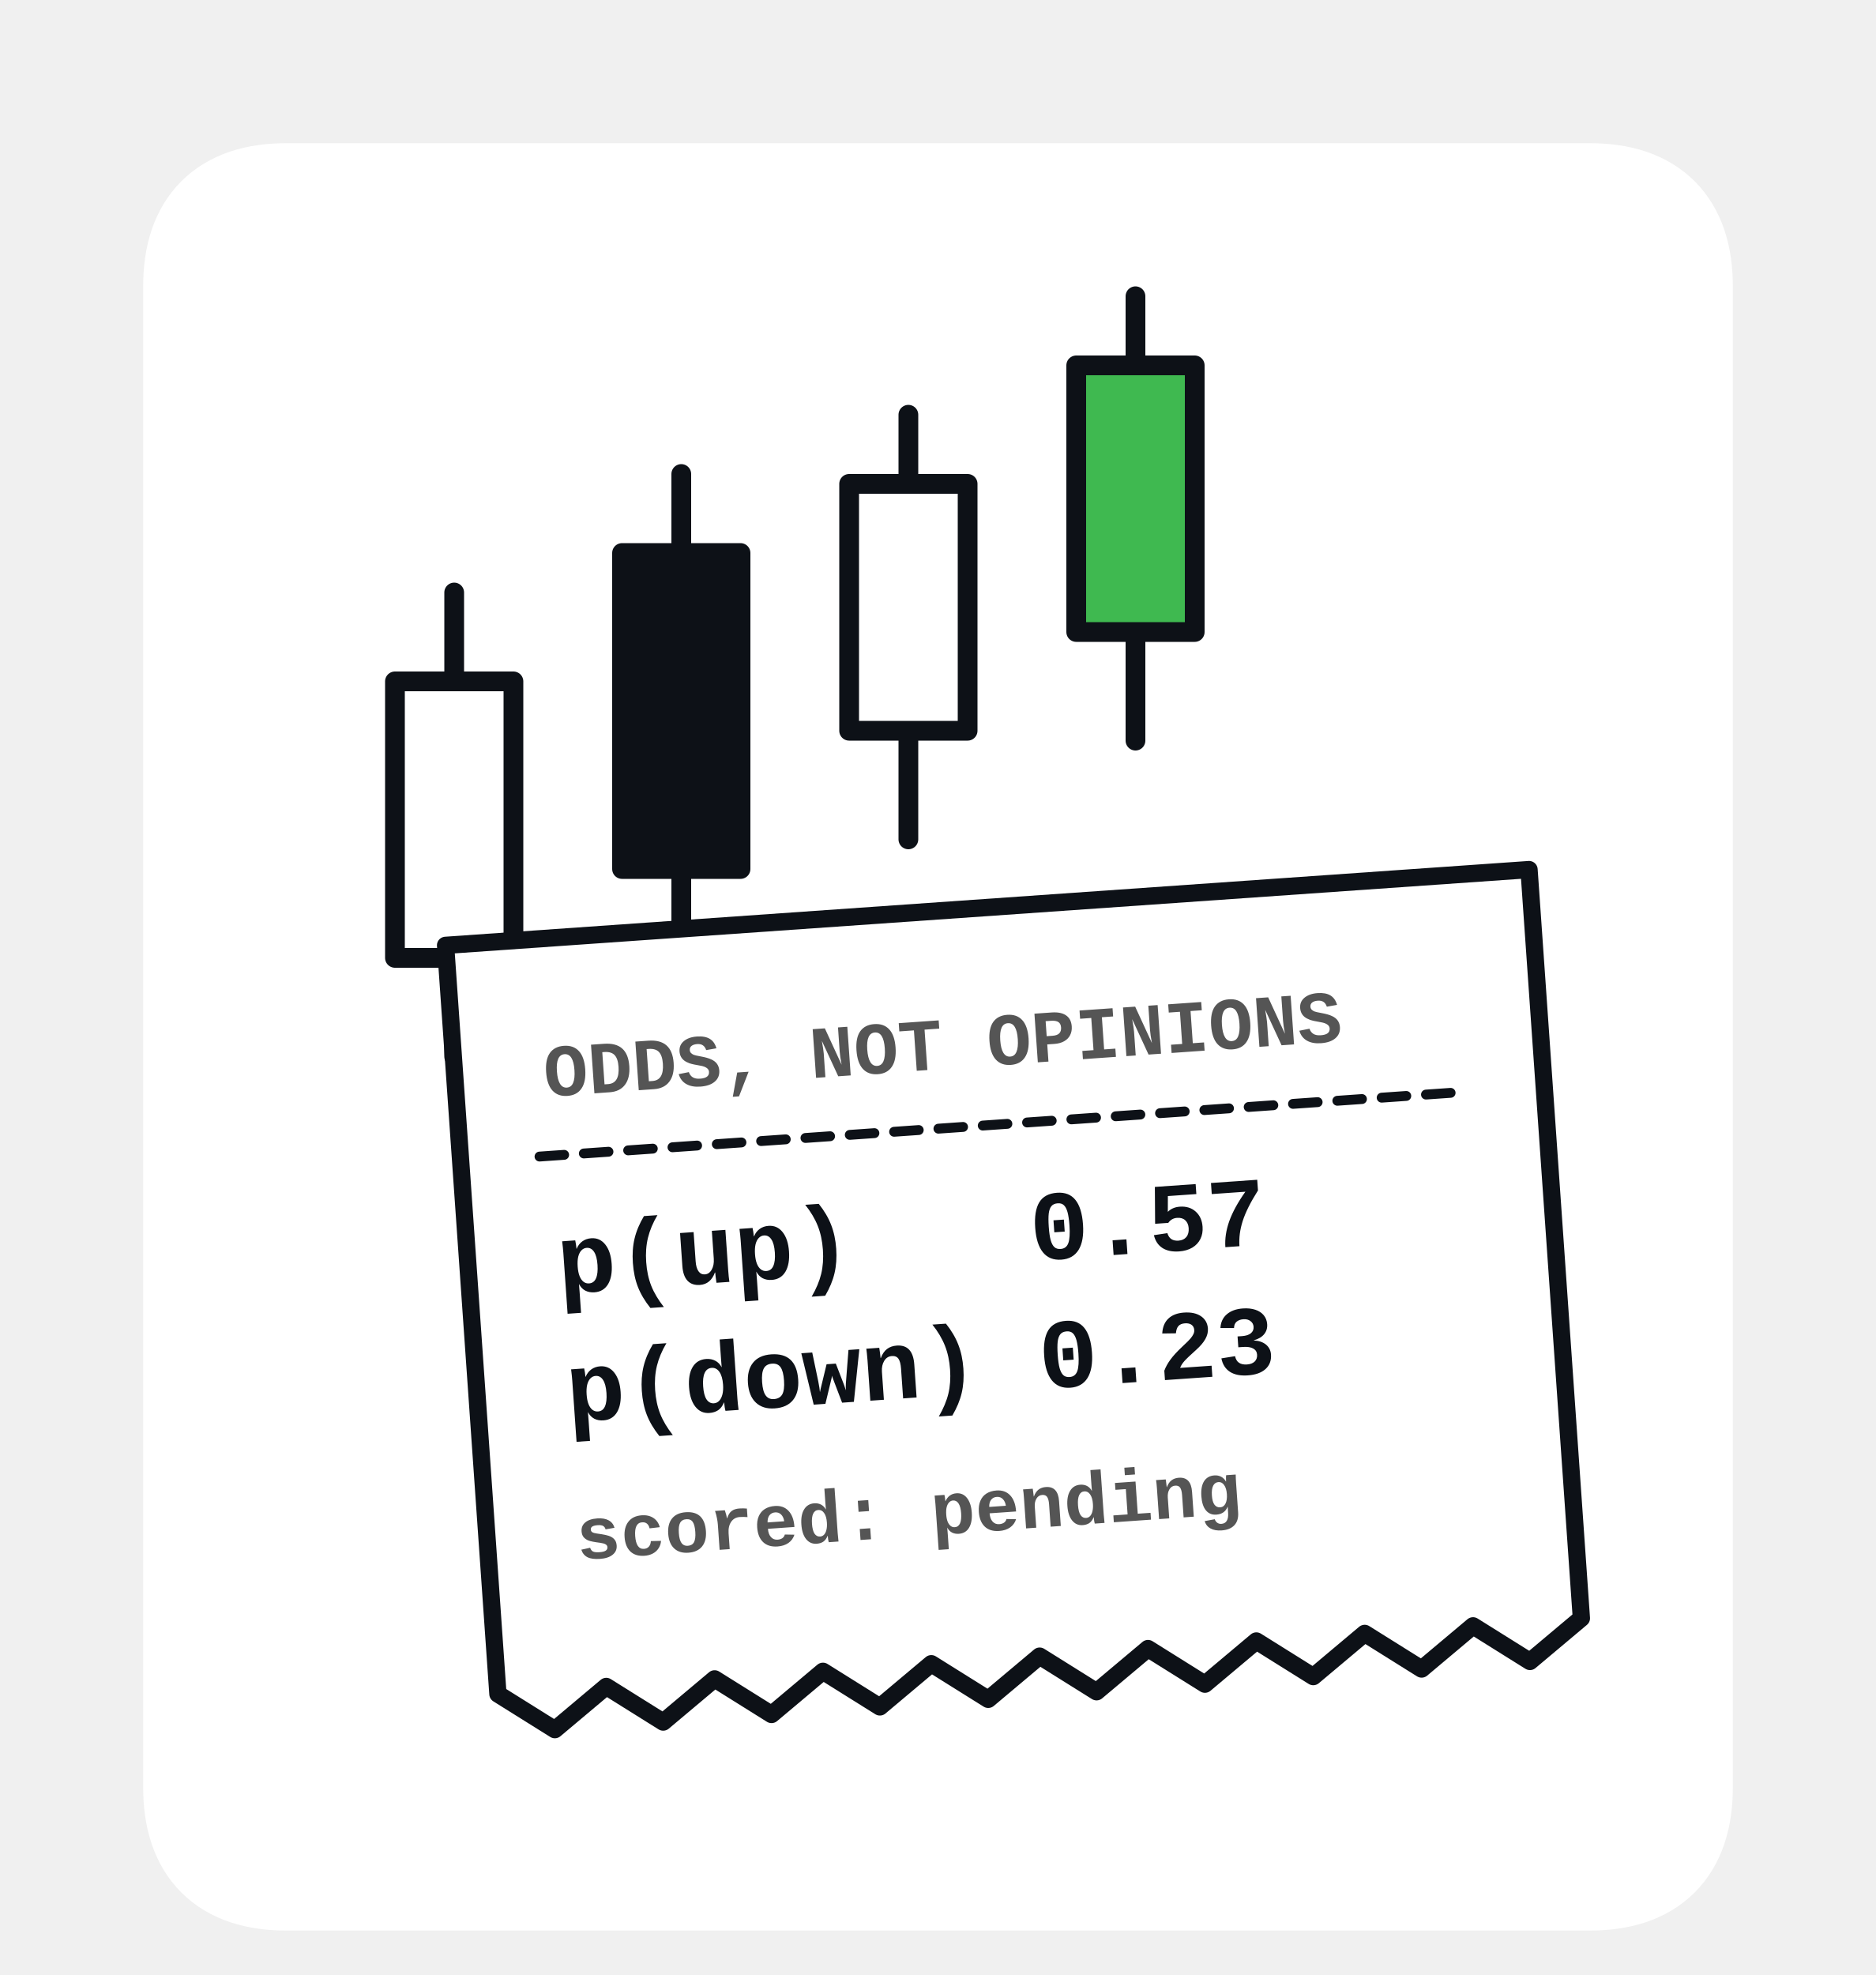
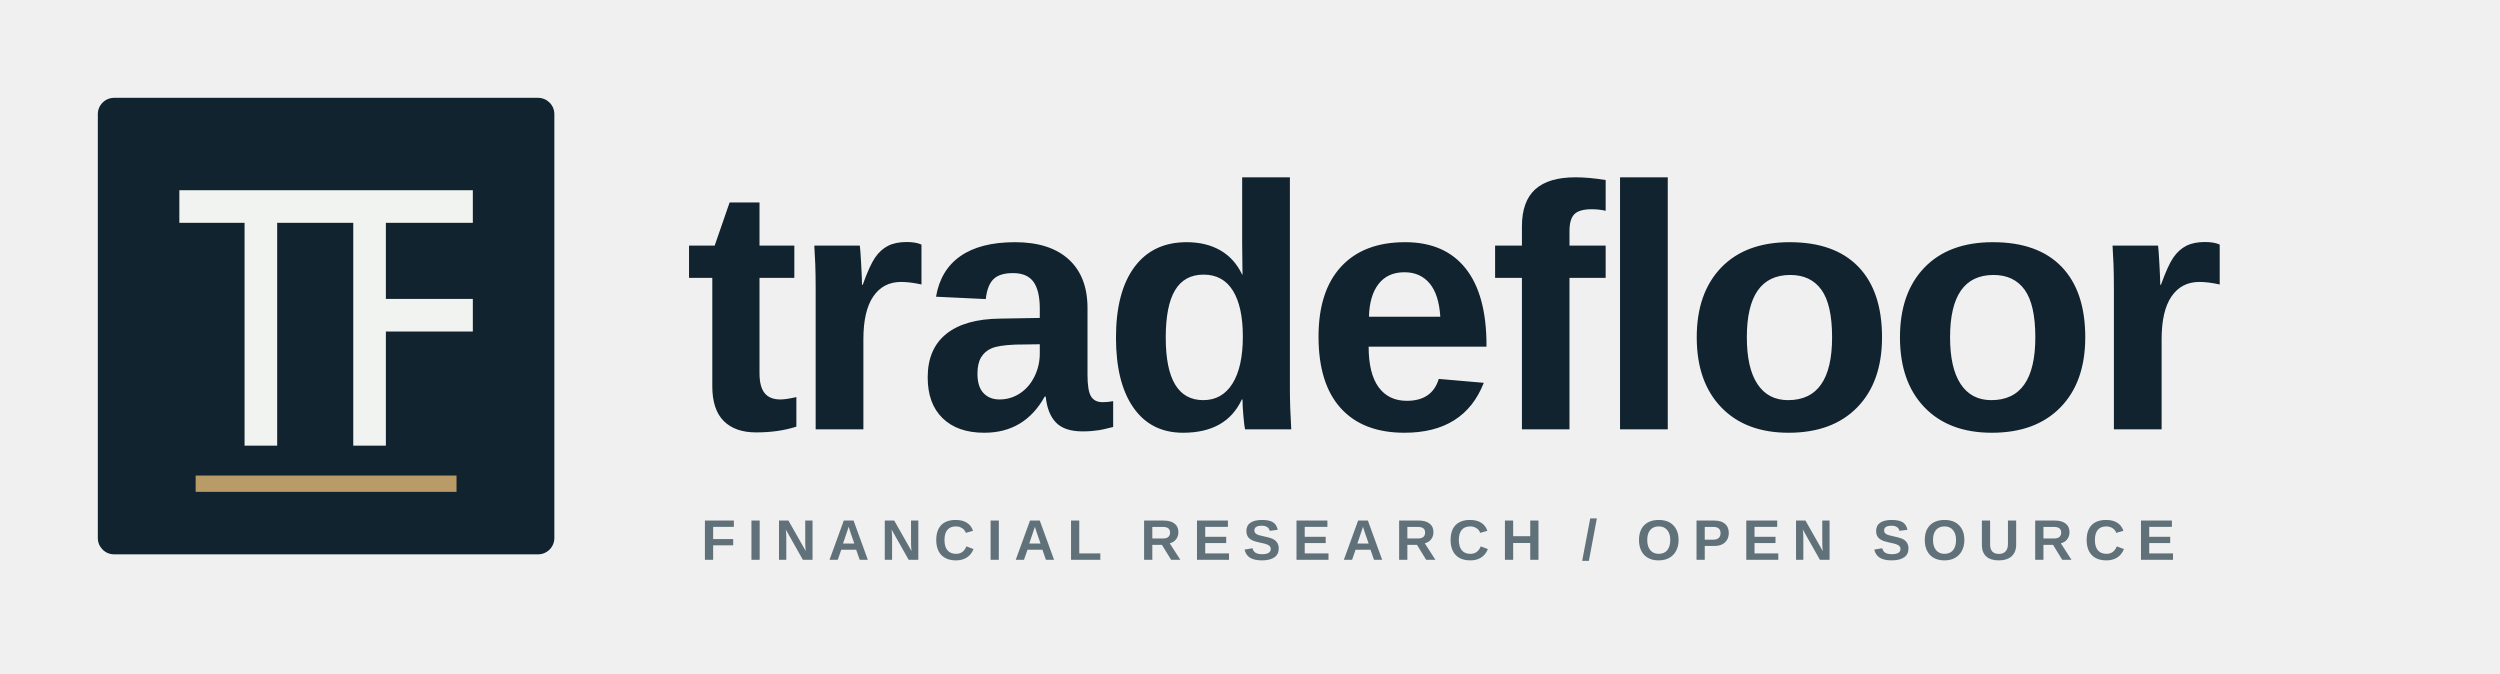
- <svg xmlns="http://www.w3.org/2000/svg" xml:space="preserve" viewBox="0 0 380 400" width="100%" height="100%" role="img" aria-label="tradefloor - an order ticket that quotes odds over a candlestick chart">
-   <defs>
-     <style>
-       .sticker-cut { fill: #ffffff; stroke: #ffffff; stroke-width: 22; stroke-linejoin: round; }
-       .ink { stroke: #0d1117; fill: none; stroke-linecap: round; stroke-linejoin: round; }
-       .paper { fill: #ffffff; stroke: #0d1117; stroke-width: 3.5; stroke-linejoin: round; }
-       .mono-heavy { white-space: pre; font-family: 'SFMono-Regular', Consolas, 'Liberation Mono', Menlo, Courier, monospace; font-weight: 900; fill: #0d1117; }
-       .mono { white-space: pre; font-family: 'SFMono-Regular', Consolas, 'Liberation Mono', Menlo, Courier, monospace; font-weight: 700; fill: #555555; }
-     </style>
-   </defs>
-   <path class="sticker-cut" d="M 58 40 L 322 40 Q 340 40 340 58 L 340 362 Q 340 380 322 380 L 58 380 Q 40 380 40 362 L 40 58 Q 40 40 58 40 Z" />
-   <g class="ink" stroke-width="4">
-     <line x1="92" y1="120" x2="92" y2="214" />
-     <rect x="80" y="138" width="24" height="56" fill="#ffffff" />
-     <line x1="138" y1="96" x2="138" y2="196" />
-     <rect x="126" y="112" width="24" height="64" fill="#0d1117" />
-     <line x1="184" y1="84" x2="184" y2="170" />
-     <rect x="172" y="98" width="24" height="50" fill="#ffffff" />
-     <line x1="230" y1="60" x2="230" y2="150" />
-     <rect x="218" y="74" width="24" height="54" fill="#3fb950" stroke="#0d1117" />
+ <svg xmlns="http://www.w3.org/2000/svg" viewBox="0 0 460 124" width="460" height="124" role="img" aria-labelledby="title description">
+   <g transform="translate(18 18)">
+     <rect width="84" height="84" rx="3" fill="#10232e" />
+     <path d="M18 20H66 M30 20V61 M50 20V61 M50 40H66" fill="none" stroke="#f0f3ef" stroke-width="6" stroke-linecap="square" />
+     <path d="M18 71H66" stroke="#b99b68" stroke-width="3" />
  </g>
-   <g transform="rotate(-4 200 270)">
-     <path class="paper" d="M 96 184 L 316 184 L 316 336 L 305 344 L 294 336 L 283 344 L 272 336 L 261 344 L 250 336 L 239 344 L 228 336 L 217 344 L 206 336 L 195 344 L 184 336 L 173 344 L 162 336 L 151 344 L 140 336 L 129 344 L 118 336 L 107 344 L 96 336 Z" />
-     <text x="114" y="216" class="mono" font-size="15">ODDS, NOT OPINIONS</text>
-     <line class="ink" x1="112" y1="228" x2="300" y2="228" stroke-width="2" stroke-dasharray="5 4" />
-     <text x="114" y="256" class="mono-heavy" font-size="20">p(up)   0.57</text>
-     <text x="114" y="282" class="mono-heavy" font-size="20">p(down) 0.23</text>
-     <text x="114" y="310" class="mono" font-size="15">scored: pending</text>
-   </g>
+   <text x="126" y="79" fill="#10232e" font-family="Arial, Helvetica, sans-serif" font-size="64" font-weight="700" letter-spacing="-1.7">tradefloor</text>
+   <text x="129" y="103" fill="#61717a" font-family="Arial, Helvetica, sans-serif" font-size="10.5" font-weight="600" letter-spacing="2.15">FINANCIAL RESEARCH / OPEN SOURCE</text>
</svg>
